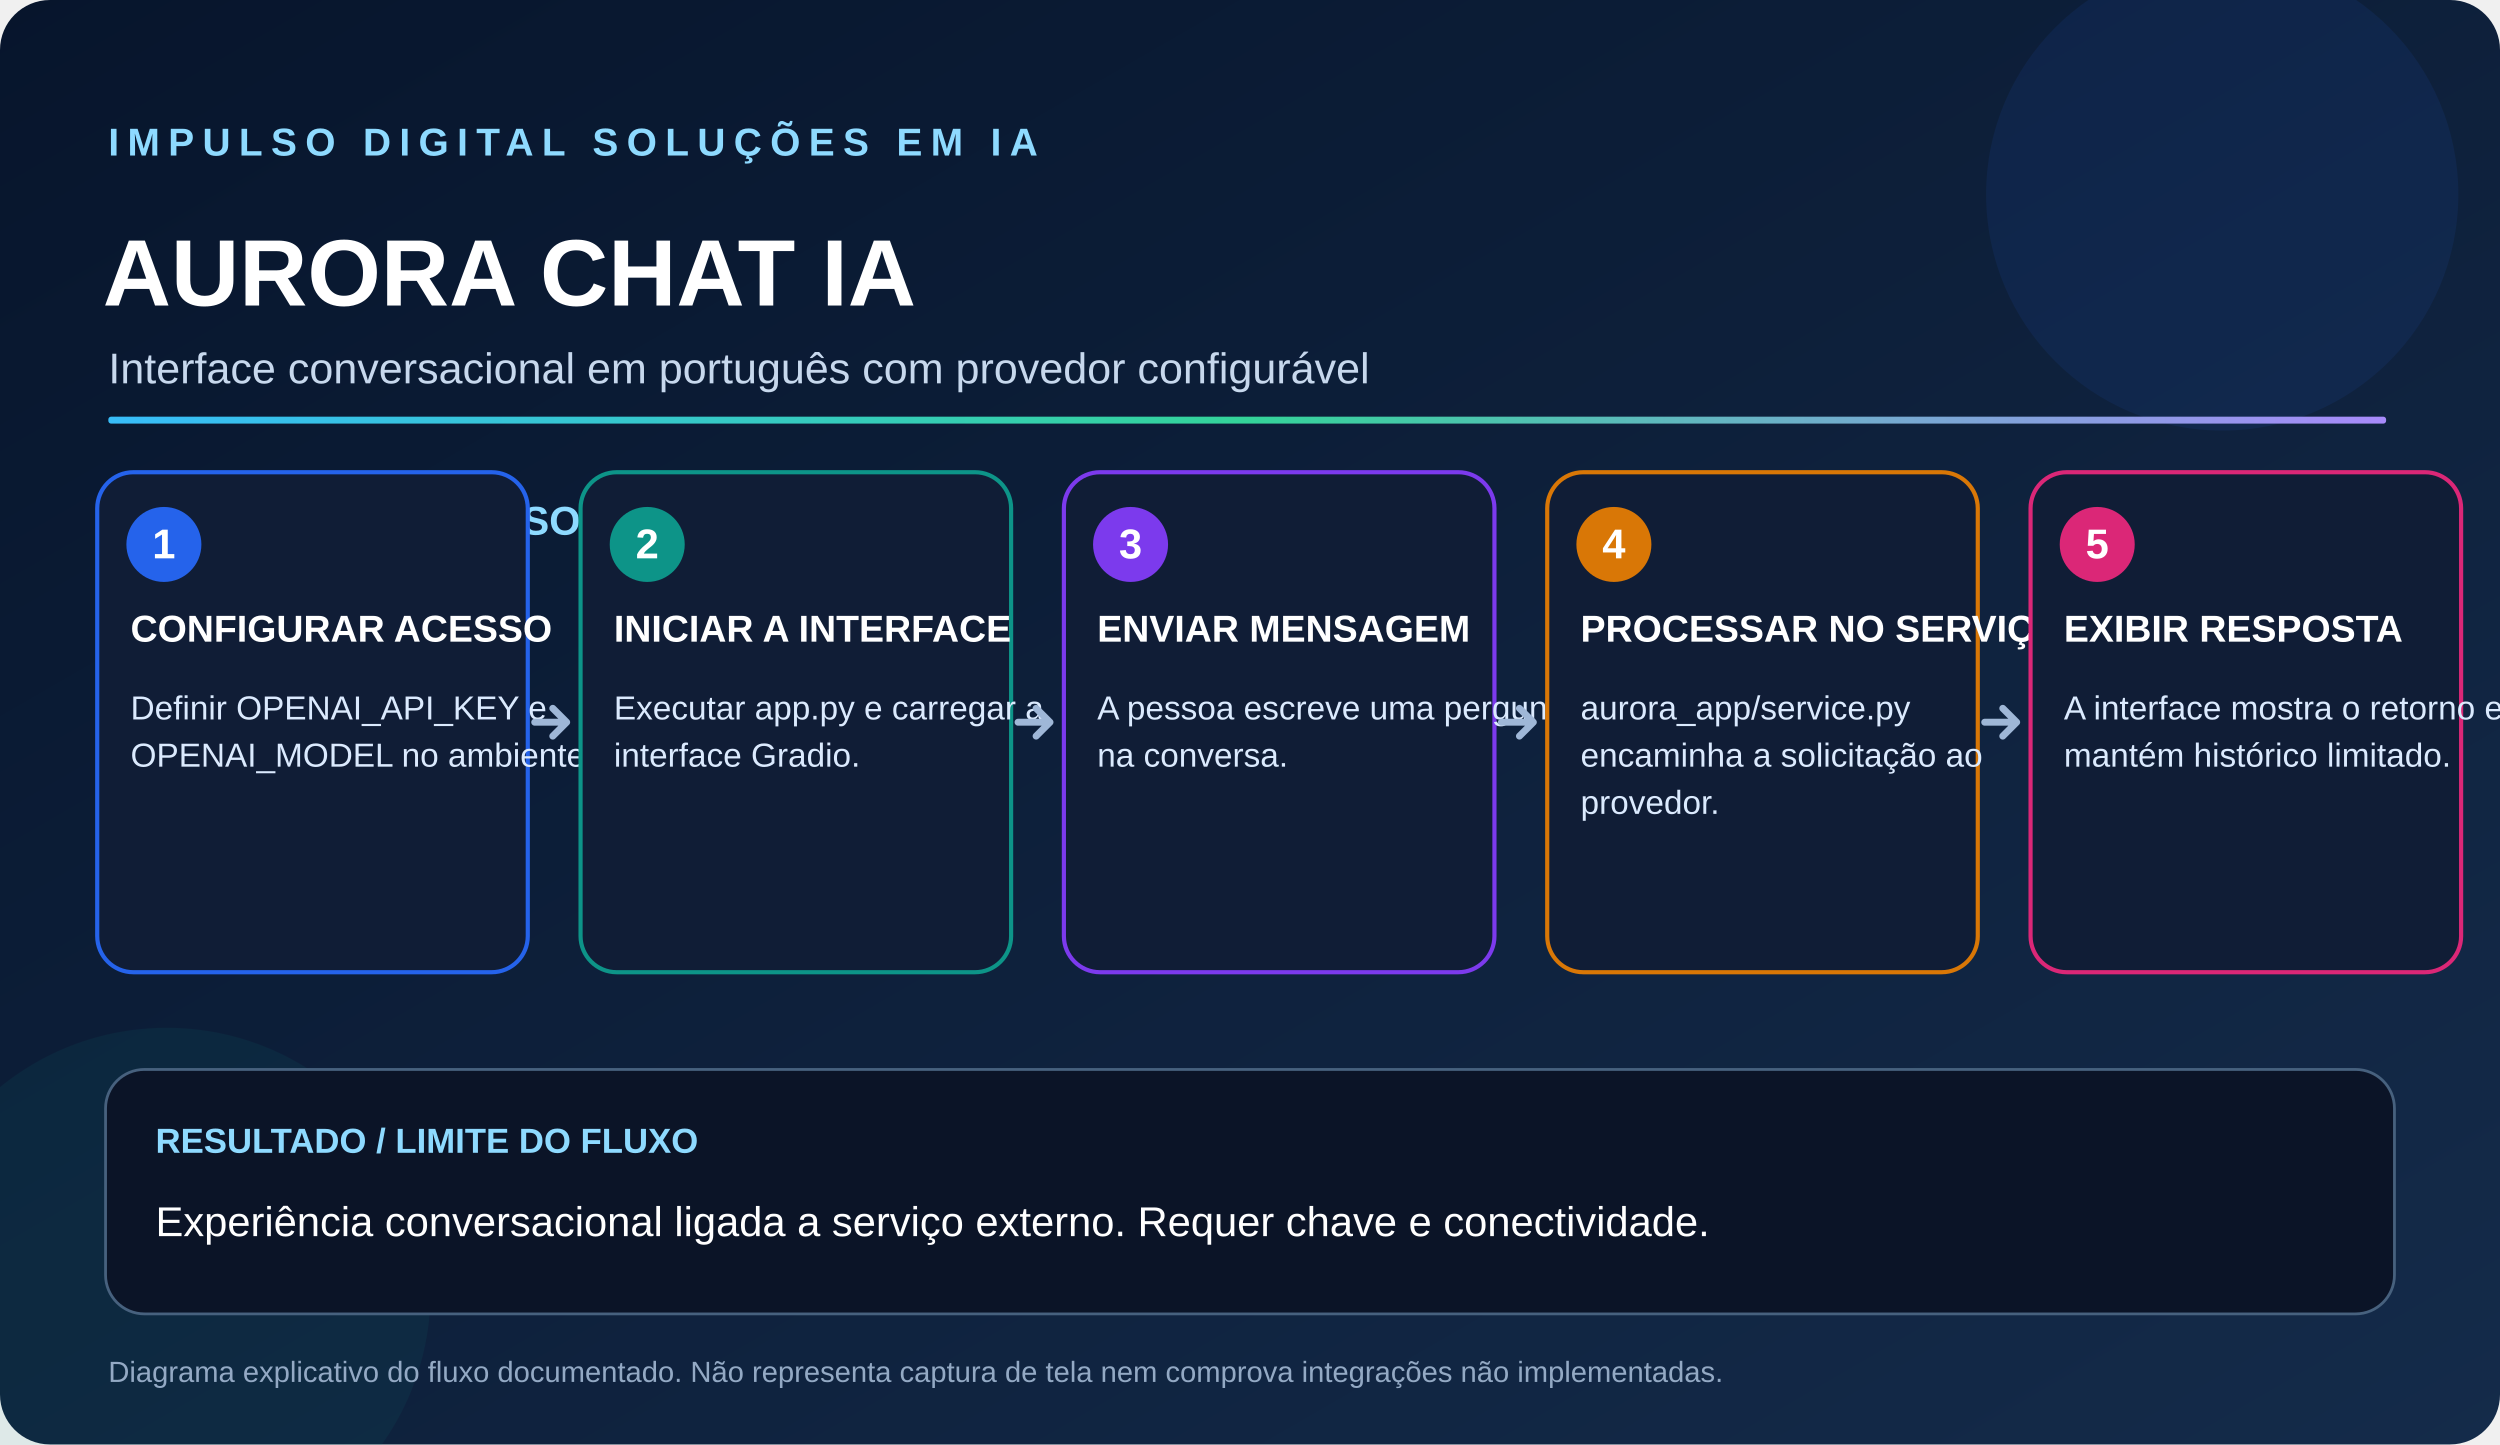
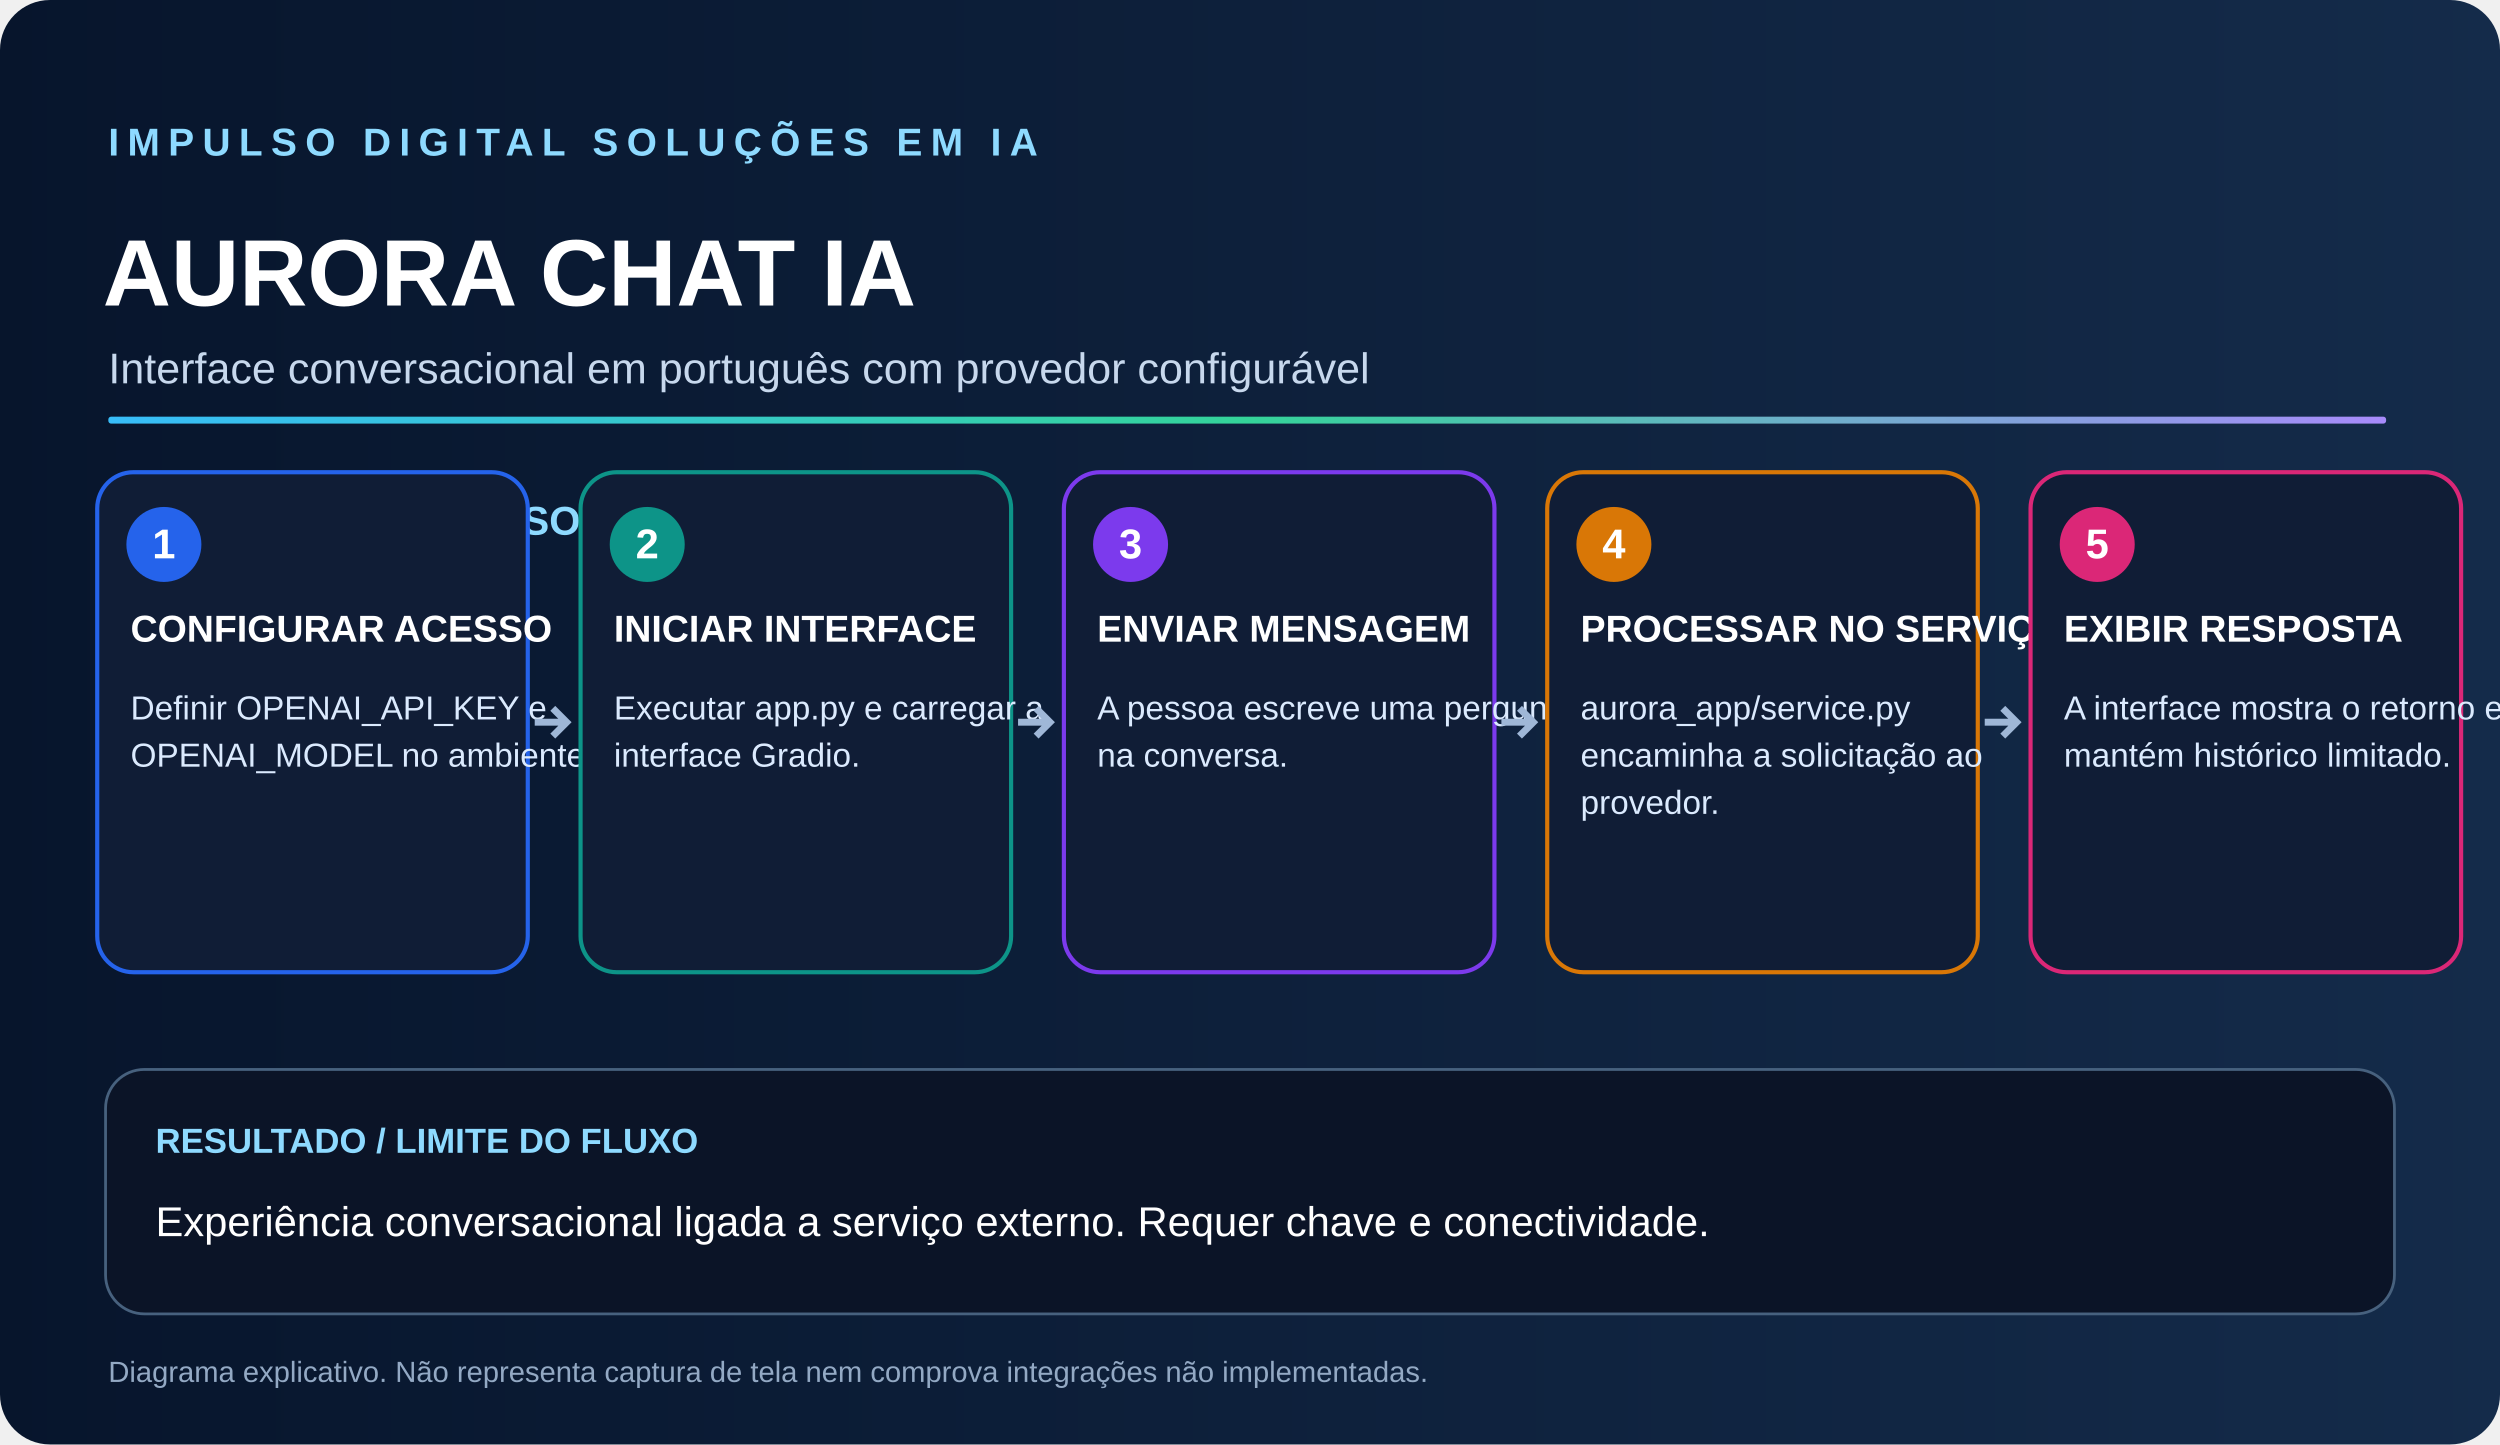
- <svg xmlns="http://www.w3.org/2000/svg" width="1800" height="1040" viewBox="0 0 1800 1040" role="img" aria-labelledby="title desc">
+ <svg xmlns="http://www.w3.org/2000/svg" width="1800" height="1040" viewBox="0 0 1800 1040" role="img">
  <defs>
-     <linearGradient id="bg" x1="0" y1="0" x2="1" y2="1">
+     <linearGradient id="bg">
      <stop stop-color="#07152c" />
      <stop offset="1" stop-color="#142b4a" />
    </linearGradient>
    <linearGradient id="line">
      <stop stop-color="#38bdf8" />
      <stop offset=".5" stop-color="#34d399" />
      <stop offset="1" stop-color="#a78bfa" />
    </linearGradient>
  </defs>
  <rect width="1800" height="1040" rx="36" fill="url(#bg)" />
-   <circle cx="1600" cy="140" r="170" fill="#2563eb" opacity=".09" />
-   <circle cx="120" cy="930" r="190" fill="#0d9488" opacity=".08" />
-   <text x="78" y="112" font-family="Arial,sans-serif" font-size="28" font-weight="800" letter-spacing="6" fill="#8edaff">IMPULSO DIGITAL SOLUÇÕES EM IA</text>
-   <text x="74" y="220" font-family="Arial,sans-serif" font-size="68" font-weight="900" fill="#fff">AURORA CHAT IA</text>
-   <text x="78" y="276" font-family="Arial,sans-serif" font-size="31" fill="#c7d8ed">Interface conversacional em português com provedor configurável</text>
+   <text x="78" y="112" font-family="Arial" font-size="28" font-weight="800" letter-spacing="6" fill="#8edaff">IMPULSO DIGITAL SOLUÇÕES EM IA</text>
+   <text x="74" y="220" font-family="Arial" font-size="68" font-weight="900" fill="#fff">AURORA CHAT IA</text>
+   <text x="78" y="276" font-family="Arial" font-size="31" fill="#c7d8ed">Interface conversacional em português com provedor configurável</text>
  <rect x="78" y="300" width="1640" height="5" rx="2" fill="url(#line)" />
-   <text x="78" y="385" font-family="Arial,sans-serif" font-size="29" font-weight="800" fill="#8edaff">FLUXO PASSO A PASSO</text>
-   <g>
-     <rect x="70" y="340" width="310" height="360" rx="26" fill="#101d36" stroke="#2563eb" stroke-width="3" />
-     <circle cx="118" cy="392" r="27" fill="#2563eb" />
-     <text x="118" y="402" text-anchor="middle" font-family="Arial,sans-serif" font-size="30" font-weight="800" fill="#fff">1</text>
-     <text x="94" y="462" font-family="Arial,sans-serif" font-size="27" font-weight="800" fill="#fff">CONFIGURAR ACESSO</text>
-     <text x="94" y="518" font-family="Arial,sans-serif" font-size="24" fill="#dbeafe">
-       <tspan x="94" dy="0">Definir OPENAI_API_KEY e</tspan>
-       <tspan x="94" dy="34">OPENAI_MODEL no ambiente.</tspan>
-     </text>
-   </g>
-   <path d="M385 520 l22 0 m-9 -10 l10 10 -10 10" fill="none" stroke="#9fb7d7" stroke-width="5" stroke-linecap="round" stroke-linejoin="round" />
-   <g>
-     <rect x="418" y="340" width="310" height="360" rx="26" fill="#101d36" stroke="#0d9488" stroke-width="3" />
-     <circle cx="466" cy="392" r="27" fill="#0d9488" />
-     <text x="466" y="402" text-anchor="middle" font-family="Arial,sans-serif" font-size="30" font-weight="800" fill="#fff">2</text>
-     <text x="442" y="462" font-family="Arial,sans-serif" font-size="27" font-weight="800" fill="#fff">INICIAR A INTERFACE</text>
-     <text x="442" y="518" font-family="Arial,sans-serif" font-size="24" fill="#dbeafe">
-       <tspan x="442" dy="0">Executar app.py e carregar a</tspan>
-       <tspan x="442" dy="34">interface Gradio.</tspan>
-     </text>
-   </g>
-   <path d="M733 520 l22 0 m-9 -10 l10 10 -10 10" fill="none" stroke="#9fb7d7" stroke-width="5" stroke-linecap="round" stroke-linejoin="round" />
-   <g>
-     <rect x="766" y="340" width="310" height="360" rx="26" fill="#101d36" stroke="#7c3aed" stroke-width="3" />
-     <circle cx="814" cy="392" r="27" fill="#7c3aed" />
-     <text x="814" y="402" text-anchor="middle" font-family="Arial,sans-serif" font-size="30" font-weight="800" fill="#fff">3</text>
-     <text x="790" y="462" font-family="Arial,sans-serif" font-size="27" font-weight="800" fill="#fff">ENVIAR MENSAGEM</text>
-     <text x="790" y="518" font-family="Arial,sans-serif" font-size="24" fill="#dbeafe">
-       <tspan x="790" dy="0">A pessoa escreve uma pergunta</tspan>
-       <tspan x="790" dy="34">na conversa.</tspan>
-     </text>
-   </g>
-   <path d="M1081 520 l22 0 m-9 -10 l10 10 -10 10" fill="none" stroke="#9fb7d7" stroke-width="5" stroke-linecap="round" stroke-linejoin="round" />
-   <g>
-     <rect x="1114" y="340" width="310" height="360" rx="26" fill="#101d36" stroke="#d97706" stroke-width="3" />
-     <circle cx="1162" cy="392" r="27" fill="#d97706" />
-     <text x="1162" y="402" text-anchor="middle" font-family="Arial,sans-serif" font-size="30" font-weight="800" fill="#fff">4</text>
-     <text x="1138" y="462" font-family="Arial,sans-serif" font-size="27" font-weight="800" fill="#fff">PROCESSAR NO SERVIÇO</text>
-     <text x="1138" y="518" font-family="Arial,sans-serif" font-size="24" fill="#dbeafe">
-       <tspan x="1138" dy="0">aurora_app/service.py</tspan>
-       <tspan x="1138" dy="34">encaminha a solicitação ao</tspan>
-       <tspan x="1138" dy="34">provedor.</tspan>
-     </text>
-   </g>
-   <path d="M1429 520 l22 0 m-9 -10 l10 10 -10 10" fill="none" stroke="#9fb7d7" stroke-width="5" stroke-linecap="round" stroke-linejoin="round" />
-   <g>
-     <rect x="1462" y="340" width="310" height="360" rx="26" fill="#101d36" stroke="#db2777" stroke-width="3" />
-     <circle cx="1510" cy="392" r="27" fill="#db2777" />
-     <text x="1510" y="402" text-anchor="middle" font-family="Arial,sans-serif" font-size="30" font-weight="800" fill="#fff">5</text>
-     <text x="1486" y="462" font-family="Arial,sans-serif" font-size="27" font-weight="800" fill="#fff">EXIBIR RESPOSTA</text>
-     <text x="1486" y="518" font-family="Arial,sans-serif" font-size="24" fill="#dbeafe">
-       <tspan x="1486" dy="0">A interface mostra o retorno e</tspan>
-       <tspan x="1486" dy="34">mantém histórico limitado.</tspan>
-     </text>
-   </g>
+   <text x="78" y="385" font-family="Arial" font-size="29" font-weight="800" fill="#8edaff">FLUXO PASSO A PASSO</text>
+   <rect x="70" y="340" width="310" height="360" rx="26" fill="#101d36" stroke="#2563eb" stroke-width="3" />
+   <circle cx="118" cy="392" r="27" fill="#2563eb" />
+   <text x="118" y="402" text-anchor="middle" font-family="Arial" font-size="30" font-weight="800" fill="#fff">1</text>
+   <text x="94" y="462" font-family="Arial" font-size="27" font-weight="800" fill="#fff">CONFIGURAR ACESSO</text>
+   <text x="94" y="518" font-family="Arial" font-size="24" fill="#dbeafe">
+     <tspan x="94" dy="0">Definir OPENAI_API_KEY e</tspan>
+     <tspan x="94" dy="34">OPENAI_MODEL no ambiente.</tspan>
+   </text>
+   <path d="M385 520h22m-9 -10l10 10 -10 10" fill="none" stroke="#9fb7d7" stroke-width="5" />
+   <rect x="418" y="340" width="310" height="360" rx="26" fill="#101d36" stroke="#0d9488" stroke-width="3" />
+   <circle cx="466" cy="392" r="27" fill="#0d9488" />
+   <text x="466" y="402" text-anchor="middle" font-family="Arial" font-size="30" font-weight="800" fill="#fff">2</text>
+   <text x="442" y="462" font-family="Arial" font-size="27" font-weight="800" fill="#fff">INICIAR INTERFACE</text>
+   <text x="442" y="518" font-family="Arial" font-size="24" fill="#dbeafe">
+     <tspan x="442" dy="0">Executar app.py e carregar a</tspan>
+     <tspan x="442" dy="34">interface Gradio.</tspan>
+   </text>
+   <path d="M733 520h22m-9 -10l10 10 -10 10" fill="none" stroke="#9fb7d7" stroke-width="5" />
+   <rect x="766" y="340" width="310" height="360" rx="26" fill="#101d36" stroke="#7c3aed" stroke-width="3" />
+   <circle cx="814" cy="392" r="27" fill="#7c3aed" />
+   <text x="814" y="402" text-anchor="middle" font-family="Arial" font-size="30" font-weight="800" fill="#fff">3</text>
+   <text x="790" y="462" font-family="Arial" font-size="27" font-weight="800" fill="#fff">ENVIAR MENSAGEM</text>
+   <text x="790" y="518" font-family="Arial" font-size="24" fill="#dbeafe">
+     <tspan x="790" dy="0">A pessoa escreve uma pergunta</tspan>
+     <tspan x="790" dy="34">na conversa.</tspan>
+   </text>
+   <path d="M1081 520h22m-9 -10l10 10 -10 10" fill="none" stroke="#9fb7d7" stroke-width="5" />
+   <rect x="1114" y="340" width="310" height="360" rx="26" fill="#101d36" stroke="#d97706" stroke-width="3" />
+   <circle cx="1162" cy="392" r="27" fill="#d97706" />
+   <text x="1162" y="402" text-anchor="middle" font-family="Arial" font-size="30" font-weight="800" fill="#fff">4</text>
+   <text x="1138" y="462" font-family="Arial" font-size="27" font-weight="800" fill="#fff">PROCESSAR NO SERVIÇO</text>
+   <text x="1138" y="518" font-family="Arial" font-size="24" fill="#dbeafe">
+     <tspan x="1138" dy="0">aurora_app/service.py</tspan>
+     <tspan x="1138" dy="34">encaminha a solicitação ao</tspan>
+     <tspan x="1138" dy="34">provedor.</tspan>
+   </text>
+   <path d="M1429 520h22m-9 -10l10 10 -10 10" fill="none" stroke="#9fb7d7" stroke-width="5" />
+   <rect x="1462" y="340" width="310" height="360" rx="26" fill="#101d36" stroke="#db2777" stroke-width="3" />
+   <circle cx="1510" cy="392" r="27" fill="#db2777" />
+   <text x="1510" y="402" text-anchor="middle" font-family="Arial" font-size="30" font-weight="800" fill="#fff">5</text>
+   <text x="1486" y="462" font-family="Arial" font-size="27" font-weight="800" fill="#fff">EXIBIR RESPOSTA</text>
+   <text x="1486" y="518" font-family="Arial" font-size="24" fill="#dbeafe">
+     <tspan x="1486" dy="0">A interface mostra o retorno e</tspan>
+     <tspan x="1486" dy="34">mantém histórico limitado.</tspan>
+   </text>
  <rect x="76" y="770" width="1648" height="176" rx="28" fill="#0b1427" stroke="#47617e" stroke-width="2" />
-   <text x="112" y="830" font-family="Arial,sans-serif" font-size="25" font-weight="800" fill="#8edaff">RESULTADO / LIMITE DO FLUXO</text>
-   <text x="112" y="890" font-family="Arial,sans-serif" font-size="30" fill="#fff">Experiência conversacional ligada a serviço externo. Requer chave e conectividade.</text>
-   <text x="78" y="995" font-family="Arial,sans-serif" font-size="21" fill="#93a9c4">Diagrama explicativo do fluxo documentado. Não representa captura de tela nem comprova integrações não implementadas.</text>
+   <text x="112" y="830" font-family="Arial" font-size="25" font-weight="800" fill="#8edaff">RESULTADO / LIMITE DO FLUXO</text>
+   <text x="112" y="890" font-family="Arial" font-size="30" fill="#fff">Experiência conversacional ligada a serviço externo. Requer chave e conectividade.</text>
+   <text x="78" y="995" font-family="Arial" font-size="21" fill="#93a9c4">Diagrama explicativo. Não representa captura de tela nem comprova integrações não implementadas.</text>
</svg>
